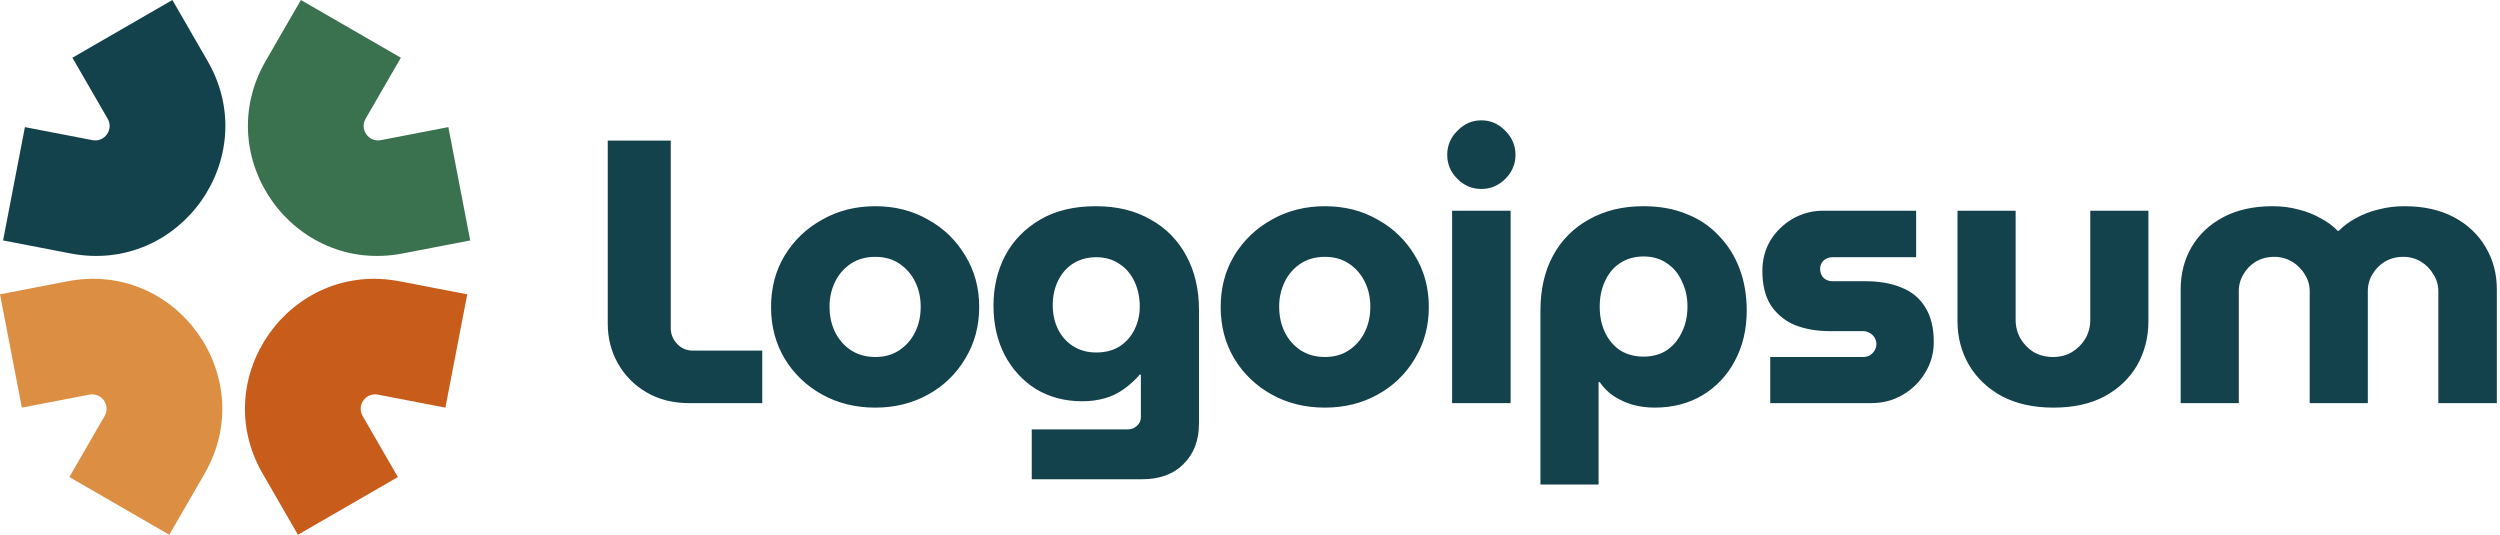
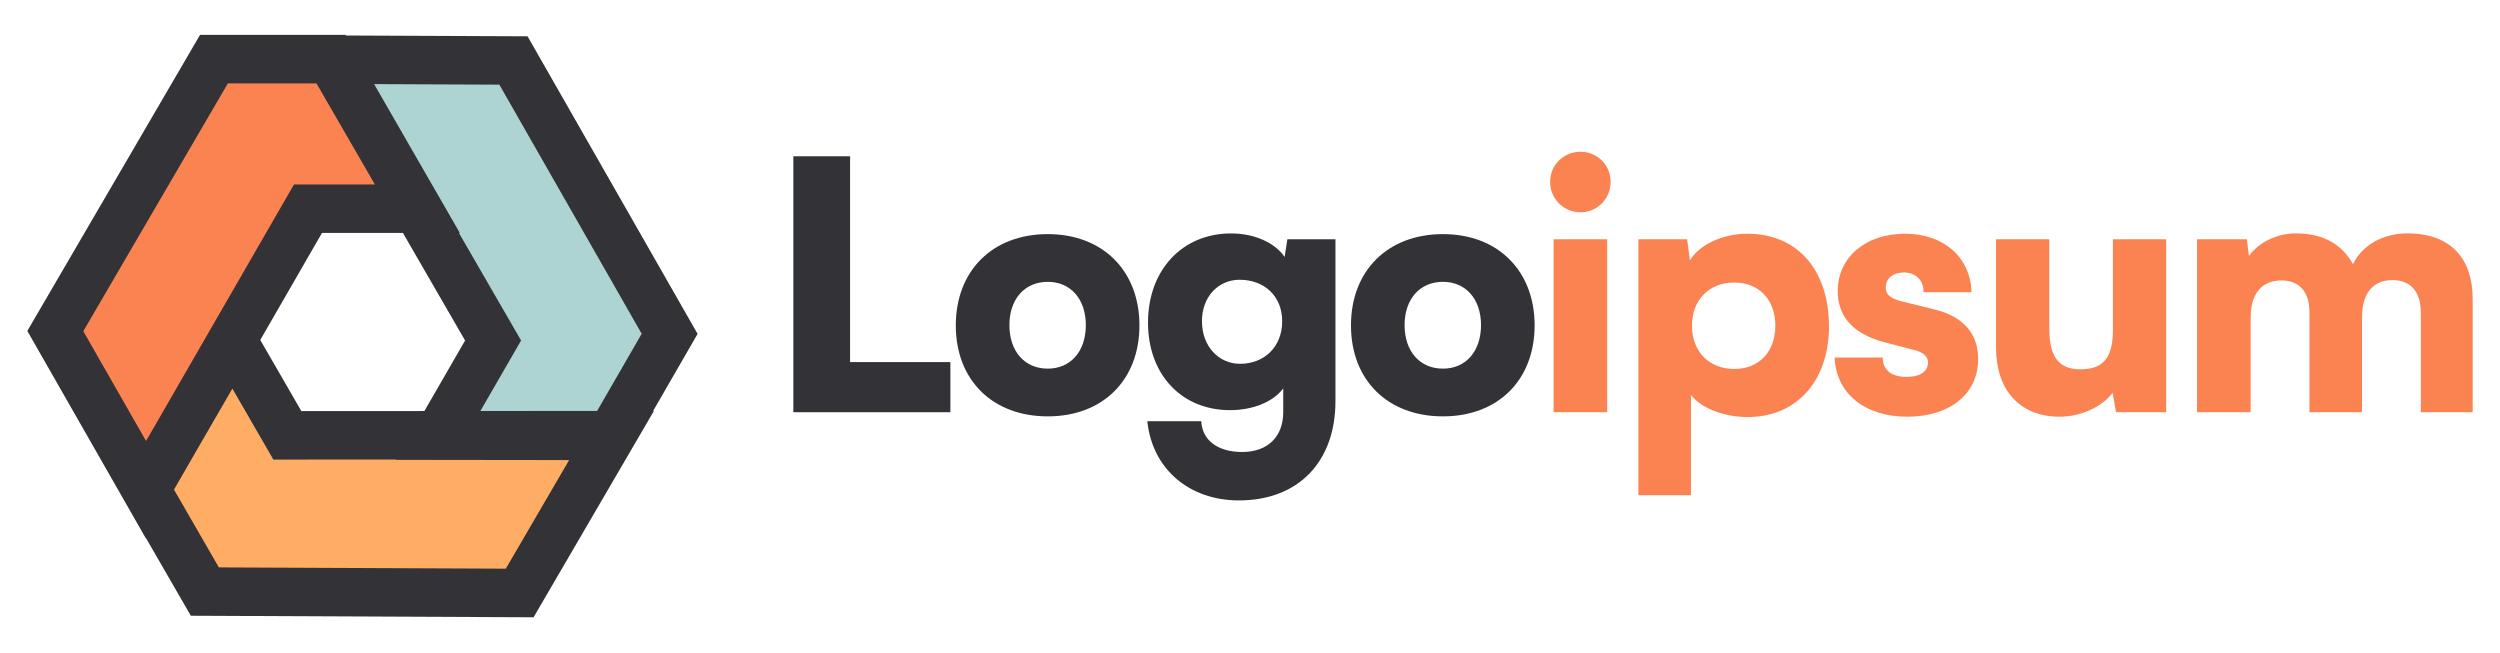
- <svg xmlns="http://www.w3.org/2000/svg" width="187" height="40" fill="none" viewBox="0 0 187 40">
-   <path fill="#3A724F" fill-rule="evenodd" d="M19.87 4.567 22.507 0l7.476 4.317-2.636 4.566c-.463.801.23 1.775 1.138 1.6l5.052-.975 1.635 8.477-5.052.974c-8.172 1.576-14.411-7.184-10.25-14.392Z" clip-rule="evenodd" />
-   <path fill="#DC8E43" fill-rule="evenodd" d="M15.302 35.433 12.665 40l-7.477-4.316 2.637-4.567c.463-.801-.23-1.775-1.139-1.6l-5.051.974L0 22.015l5.052-.974c8.172-1.576 14.41 7.184 10.25 14.392Z" clip-rule="evenodd" />
-   <path fill="#14424C" fill-rule="evenodd" d="M15.53 4.567 12.894 0 5.417 4.317l2.637 4.566c.462.801-.23 1.775-1.139 1.6l-5.052-.975L.23 17.985l5.051.974c8.173 1.576 14.412-7.184 10.25-14.392Z" clip-rule="evenodd" />
-   <path fill="#C85D1B" fill-rule="evenodd" d="M19.65 35.433 22.285 40l7.477-4.316-2.637-4.567c-.462-.801.23-1.775 1.139-1.6l5.051.974 1.635-8.476-5.052-.974c-8.172-1.576-14.41 7.184-10.25 14.392Z" clip-rule="evenodd" />
-   <path fill="#14424C" d="M163.114 30.153v-8.5c0-1.178.271-2.235.813-3.17.561-.954 1.356-1.702 2.385-2.245 1.029-.542 2.254-.813 3.675-.813a7.23 7.23 0 0 1 1.964.252c.599.15 1.141.365 1.627.645.505.262.935.58 1.291.954h.056a5.5 5.5 0 0 1 1.29-.954 6.772 6.772 0 0 1 1.656-.645 7.541 7.541 0 0 1 1.992-.252c1.421 0 2.646.27 3.675.813 1.028.543 1.823 1.29 2.384 2.245.562.935.842 1.991.842 3.17v8.5h-4.377v-8.36c0-.467-.121-.888-.364-1.262a2.663 2.663 0 0 0-.926-.954 2.508 2.508 0 0 0-1.347-.365c-.505 0-.963.122-1.374.365a2.654 2.654 0 0 0-.926.954 2.4 2.4 0 0 0-.337 1.262v8.36h-4.348v-8.36c0-.467-.122-.888-.365-1.262a2.585 2.585 0 0 0-.954-.954 2.508 2.508 0 0 0-1.347-.365c-.505 0-.963.122-1.374.365a2.654 2.654 0 0 0-.926.954 2.41 2.41 0 0 0-.337 1.262v8.36h-4.348ZM153.603 30.49c-1.477 0-2.759-.28-3.843-.842-1.066-.58-1.889-1.356-2.469-2.328-.58-.991-.87-2.086-.87-3.283v-8.276h4.349v8.164c0 .505.121.973.364 1.403.243.411.571.748.982 1.01.43.243.917.365 1.459.365.524 0 .991-.122 1.403-.365.43-.262.767-.599 1.01-1.01.243-.43.365-.898.365-1.403v-8.164h4.348v8.276c0 1.197-.281 2.292-.842 3.283-.561.972-1.374 1.749-2.44 2.328-1.048.561-2.32.842-3.816.842ZM132.414 30.153v-3.45h6.93c.187 0 .355-.038.505-.113.149-.093.271-.215.364-.364a.93.93 0 0 0 0-.982.9.9 0 0 0-.364-.337.934.934 0 0 0-.505-.14h-2.525c-.936 0-1.787-.15-2.553-.449a4.052 4.052 0 0 1-1.796-1.459c-.43-.673-.645-1.543-.645-2.609 0-.823.196-1.571.589-2.244a4.76 4.76 0 0 1 1.655-1.628 4.568 4.568 0 0 1 2.329-.617h6.929v3.479h-6.256a.97.97 0 0 0-.673.253.841.841 0 0 0-.253.617c0 .262.085.486.253.673a.97.97 0 0 0 .673.253h2.469c1.047 0 1.945.159 2.693.476.767.3 1.356.786 1.768 1.46.43.673.645 1.542.645 2.608 0 .842-.215 1.609-.645 2.3a4.613 4.613 0 0 1-1.684 1.656c-.692.412-1.477.617-2.356.617h-7.547ZM122.94 15.425c1.216 0 2.291.196 3.226.589a6.41 6.41 0 0 1 2.413 1.627 6.993 6.993 0 0 1 1.543 2.469c.355.935.533 1.973.533 3.114 0 1.421-.299 2.684-.898 3.787a6.471 6.471 0 0 1-2.412 2.553c-1.029.617-2.226.926-3.591.926-.58 0-1.132-.075-1.656-.224a5.312 5.312 0 0 1-1.402-.646 3.9 3.9 0 0 1-1.038-1.038h-.085v7.66h-4.348V23.223c0-1.59.318-2.965.954-4.124a6.666 6.666 0 0 1 2.693-2.694c1.16-.654 2.516-.981 4.068-.981Zm0 3.759c-.673 0-1.262.168-1.767.505-.487.318-.861.767-1.123 1.347-.261.56-.392 1.197-.392 1.907 0 .711.131 1.347.392 1.908.262.561.636 1.01 1.123 1.347.505.318 1.094.477 1.767.477.673 0 1.253-.16 1.739-.477a3.297 3.297 0 0 0 1.123-1.347c.28-.561.42-1.197.42-1.908 0-.71-.14-1.346-.42-1.907-.262-.58-.636-1.03-1.123-1.347-.486-.337-1.066-.505-1.739-.505ZM108.617 30.153V15.761h4.377v14.392h-4.377Zm2.188-16.019c-.692 0-1.29-.252-1.795-.757-.505-.505-.758-1.104-.758-1.796s.253-1.29.758-1.795c.505-.524 1.103-.786 1.795-.786s1.291.262 1.796.786c.505.505.757 1.103.757 1.795s-.252 1.29-.757 1.796c-.505.505-1.104.757-1.796.757ZM99.105 30.49c-1.477 0-2.805-.327-3.984-.982a7.462 7.462 0 0 1-2.805-2.693c-.673-1.141-1.01-2.422-1.01-3.844 0-1.44.337-2.721 1.01-3.843a7.462 7.462 0 0 1 2.805-2.693c1.179-.674 2.507-1.01 3.984-1.01 1.478 0 2.796.336 3.956 1.01a7.25 7.25 0 0 1 2.777 2.693c.692 1.122 1.038 2.403 1.038 3.843 0 1.422-.346 2.703-1.038 3.844a7.25 7.25 0 0 1-2.777 2.693c-1.178.655-2.497.982-3.956.982Zm0-3.787c.692 0 1.291-.169 1.796-.505a3.424 3.424 0 0 0 1.178-1.347c.281-.561.421-1.197.421-1.908 0-.692-.14-1.318-.421-1.88a3.423 3.423 0 0 0-1.178-1.346c-.505-.337-1.104-.505-1.796-.505s-1.3.168-1.823.505a3.428 3.428 0 0 0-1.179 1.347 4.144 4.144 0 0 0-.42 1.88c0 .71.14 1.346.42 1.907a3.43 3.43 0 0 0 1.179 1.347c.523.336 1.131.505 1.823.505ZM77.174 35.849v-3.732h7.181c.281 0 .515-.093.702-.28a.83.83 0 0 0 .28-.646v-3.17h-.084a6.59 6.59 0 0 1-1.206 1.094c-.412.3-.88.524-1.403.674a6.023 6.023 0 0 1-1.711.224c-1.272 0-2.413-.3-3.423-.898-.991-.617-1.777-1.468-2.357-2.553-.56-1.084-.841-2.319-.841-3.703 0-1.365.29-2.609.87-3.731.598-1.122 1.468-2.02 2.609-2.693 1.14-.674 2.534-1.01 4.18-1.01 1.571 0 2.927.327 4.068.982a6.624 6.624 0 0 1 2.693 2.72c.636 1.16.954 2.526.954 4.097v8.416c0 1.29-.383 2.31-1.15 3.058-.748.767-1.786 1.15-3.114 1.15h-8.248Zm4.825-9.483c.673 0 1.253-.15 1.74-.449a3.18 3.18 0 0 0 1.121-1.262 3.834 3.834 0 0 0 .393-1.74c0-.673-.13-1.29-.392-1.851-.262-.561-.636-1.001-1.123-1.319-.486-.337-1.066-.505-1.74-.505-.654 0-1.234.159-1.739.477-.486.318-.86.748-1.122 1.29-.261.543-.392 1.15-.392 1.824 0 .655.13 1.253.392 1.796.262.523.636.944 1.123 1.262.504.318 1.084.477 1.739.477ZM65.473 30.49c-1.477 0-2.805-.327-3.983-.982a7.46 7.46 0 0 1-2.806-2.693c-.673-1.141-1.01-2.422-1.01-3.844 0-1.44.337-2.721 1.01-3.843a7.46 7.46 0 0 1 2.806-2.693c1.178-.674 2.506-1.01 3.983-1.01 1.478 0 2.796.336 3.956 1.01a7.252 7.252 0 0 1 2.777 2.693c.692 1.122 1.038 2.403 1.038 3.843 0 1.422-.346 2.703-1.038 3.844a7.252 7.252 0 0 1-2.777 2.693c-1.178.655-2.497.982-3.956.982Zm0-3.787c.692 0 1.29-.169 1.796-.505a3.43 3.43 0 0 0 1.178-1.347c.28-.561.42-1.197.42-1.908 0-.692-.14-1.318-.42-1.88a3.429 3.429 0 0 0-1.178-1.346c-.505-.337-1.104-.505-1.796-.505s-1.3.168-1.823.505a3.428 3.428 0 0 0-1.179 1.347 4.145 4.145 0 0 0-.42 1.88c0 .71.14 1.346.42 1.907a3.43 3.43 0 0 0 1.179 1.347c.523.336 1.131.505 1.823.505ZM51.547 30.153c-1.216 0-2.282-.27-3.198-.813a5.763 5.763 0 0 1-2.132-2.16c-.505-.898-.758-1.89-.758-2.974V10.515h4.713v14.027c0 .45.16.842.477 1.179.318.336.71.505 1.178.505h5.19v3.927h-5.47Z" />
+ <svg xmlns="http://www.w3.org/2000/svg" id="logo-26" width="138" height="36" viewBox="0 0 138 36" fill="none">
+   <path d="M11.308 32.655L8.055 27.021L12.829 18.777L15.862 24.031L33.767 24.021L28.686 32.733L11.308 32.655Z" class="ccompli2" fill="#FFAD64" />
+   <path d="M36.964 18.427L33.712 24.061L24.185 24.049L27.218 18.796L18.258 3.294L28.342 3.338L36.964 18.427Z" class="ccompli1" fill="#ADD4D3" />
+   <path d="M11.809 3.264H18.314L23.067 11.52L17.001 11.52L8.057 27.031L3.053 18.275L11.809 3.264Z" class="ccustom" fill="#FB8351" />
+   <path fill-rule="evenodd" clip-rule="evenodd" d="M19.107 1.96L19.088 1.926H11.041L1.508 18.268L8.051 29.718L8.06 29.704L10.533 33.989L29.453 34.074L36.097 22.682H36.053L38.507 18.431L29.121 2.004L19.107 1.96ZM25.332 12.858H25.382L20.652 4.643L27.564 4.673L35.421 18.424L32.962 22.683L26.517 22.687L28.764 18.795L25.332 12.858ZM17.468 4.602L20.694 10.182L16.228 10.182L8.582 23.441L8.061 24.341L4.598 18.282L12.578 4.602H17.468ZM14.367 18.766L17.774 12.858L22.241 12.858L25.673 18.796L23.426 22.689L16.634 22.692L14.367 18.766ZM9.604 27.027L10.9 24.779L12.827 21.45L15.089 25.369L21.88 25.366L21.869 25.384L31.416 25.396L27.92 31.391L12.082 31.32L9.604 27.027Z" class="cneutral" fill="#333237" />
+   <path d="M87.246 11.719C88.162 11.719 88.907 10.974 88.907 10.039C88.907 9.103 88.162 8.378 87.246 8.378C86.311 8.378 85.566 9.103 85.566 10.039C85.566 10.974 86.311 11.719 87.246 11.719ZM85.757 22.753H88.716V13.208H85.757V22.753Z" class="ccustom" fill="#FB8351" />
+   <path d="M90.438 27.335H93.34V21.799C93.894 22.524 95.154 23.021 96.471 23.021C99.316 23.021 101.034 20.844 100.958 17.828C100.881 14.754 99.106 12.902 96.452 12.902C95.097 12.902 93.817 13.494 93.283 14.372L93.13 13.208H90.438V27.335ZM93.397 17.981C93.397 16.549 94.352 15.594 95.727 15.594C97.12 15.594 97.999 16.568 97.999 17.981C97.999 19.393 97.12 20.367 95.727 20.367C94.352 20.367 93.397 19.412 93.397 17.981Z" class="ccustom" fill="#FB8351" />
+   <path d="M101.271 19.737C101.347 21.665 102.875 23.002 105.28 23.002C107.59 23.002 109.194 21.78 109.194 19.813C109.194 18.401 108.354 17.465 106.788 17.083L105.089 16.663C104.478 16.511 104.096 16.358 104.096 15.861C104.096 15.365 104.497 15.041 105.089 15.041C105.757 15.041 106.196 15.48 106.177 16.129H108.831C108.755 14.143 107.246 12.902 105.146 12.902C103.027 12.902 101.443 14.162 101.443 16.072C101.443 17.351 102.149 18.401 104.039 18.897L105.719 19.336C106.215 19.47 106.425 19.699 106.425 20.023C106.425 20.501 105.986 20.806 105.242 20.806C104.383 20.806 103.925 20.405 103.925 19.737H101.271Z" class="ccustom" fill="#FB8351" />
+   <path d="M113.694 23.002C114.858 23.002 116.023 22.467 116.615 21.684L116.806 22.753H119.574V13.208H116.634V18.172C116.634 19.603 116.214 20.386 114.858 20.386C113.808 20.386 113.121 19.909 113.121 18.133V13.208H110.181V19.202C110.181 21.474 111.441 23.002 113.694 23.002Z" class="ccustom" fill="#FB8351" />
+   <path d="M124.236 22.753V17.541C124.236 15.938 125.095 15.48 125.935 15.48C126.871 15.48 127.482 16.052 127.482 17.236V22.753H130.383V17.541C130.383 15.919 131.223 15.461 132.063 15.461C132.999 15.461 133.629 16.033 133.629 17.236V22.753H136.492V16.511C136.492 14.334 135.347 12.883 132.884 12.883C131.51 12.883 130.383 13.552 129.887 14.582C129.314 13.552 128.322 12.883 126.737 12.883C125.687 12.883 124.713 13.361 124.141 14.124L124.026 13.208H121.277V22.753H124.236Z" class="ccustom" fill="#FB8351" />
+   <path d="M46.924 8.627H43.793V22.755H52.461V19.987H46.924V8.627Z" class="cneutral" fill="#333237" />
+   <path d="M52.76 17.963C52.76 20.979 54.783 22.984 57.838 22.984C60.873 22.984 62.897 20.979 62.897 17.963C62.897 14.947 60.873 12.923 57.838 12.923C54.783 12.923 52.76 14.947 52.76 17.963ZM55.719 17.944C55.719 16.512 56.559 15.557 57.838 15.557C59.098 15.557 59.938 16.512 59.938 17.944C59.938 19.395 59.098 20.349 57.838 20.349C56.559 20.349 55.719 19.395 55.719 17.944Z" class="cneutral" fill="#333237" />
+   <path d="M63.37 17.81C63.37 20.693 65.241 22.64 67.894 22.64C69.173 22.64 70.281 22.182 70.834 21.438V22.755C70.834 24.072 70.013 24.95 68.562 24.95C67.264 24.95 66.367 24.339 66.31 23.251H63.332C63.599 25.867 65.623 27.623 68.391 27.623C71.655 27.623 73.717 25.504 73.717 22.144V13.209H71.063L70.911 14.183C70.376 13.4 69.25 12.885 67.952 12.885C65.279 12.885 63.37 14.889 63.37 17.81ZM66.348 17.734C66.348 16.359 67.264 15.443 68.429 15.443C69.784 15.443 70.777 16.34 70.777 17.734C70.777 19.128 69.803 20.082 68.448 20.082C67.283 20.082 66.348 19.128 66.348 17.734Z" class="cneutral" fill="#333237" />
+   <path d="M74.574 17.963C74.574 20.979 76.597 22.984 79.652 22.984C82.688 22.984 84.711 20.979 84.711 17.963C84.711 14.947 82.688 12.923 79.652 12.923C76.597 12.923 74.574 14.947 74.574 17.963ZM77.533 17.944C77.533 16.512 78.373 15.557 79.652 15.557C80.912 15.557 81.752 16.512 81.752 17.944C81.752 19.395 80.912 20.349 79.652 20.349C78.373 20.349 77.533 19.395 77.533 17.944Z" class="cneutral" fill="#333237" />
</svg>
